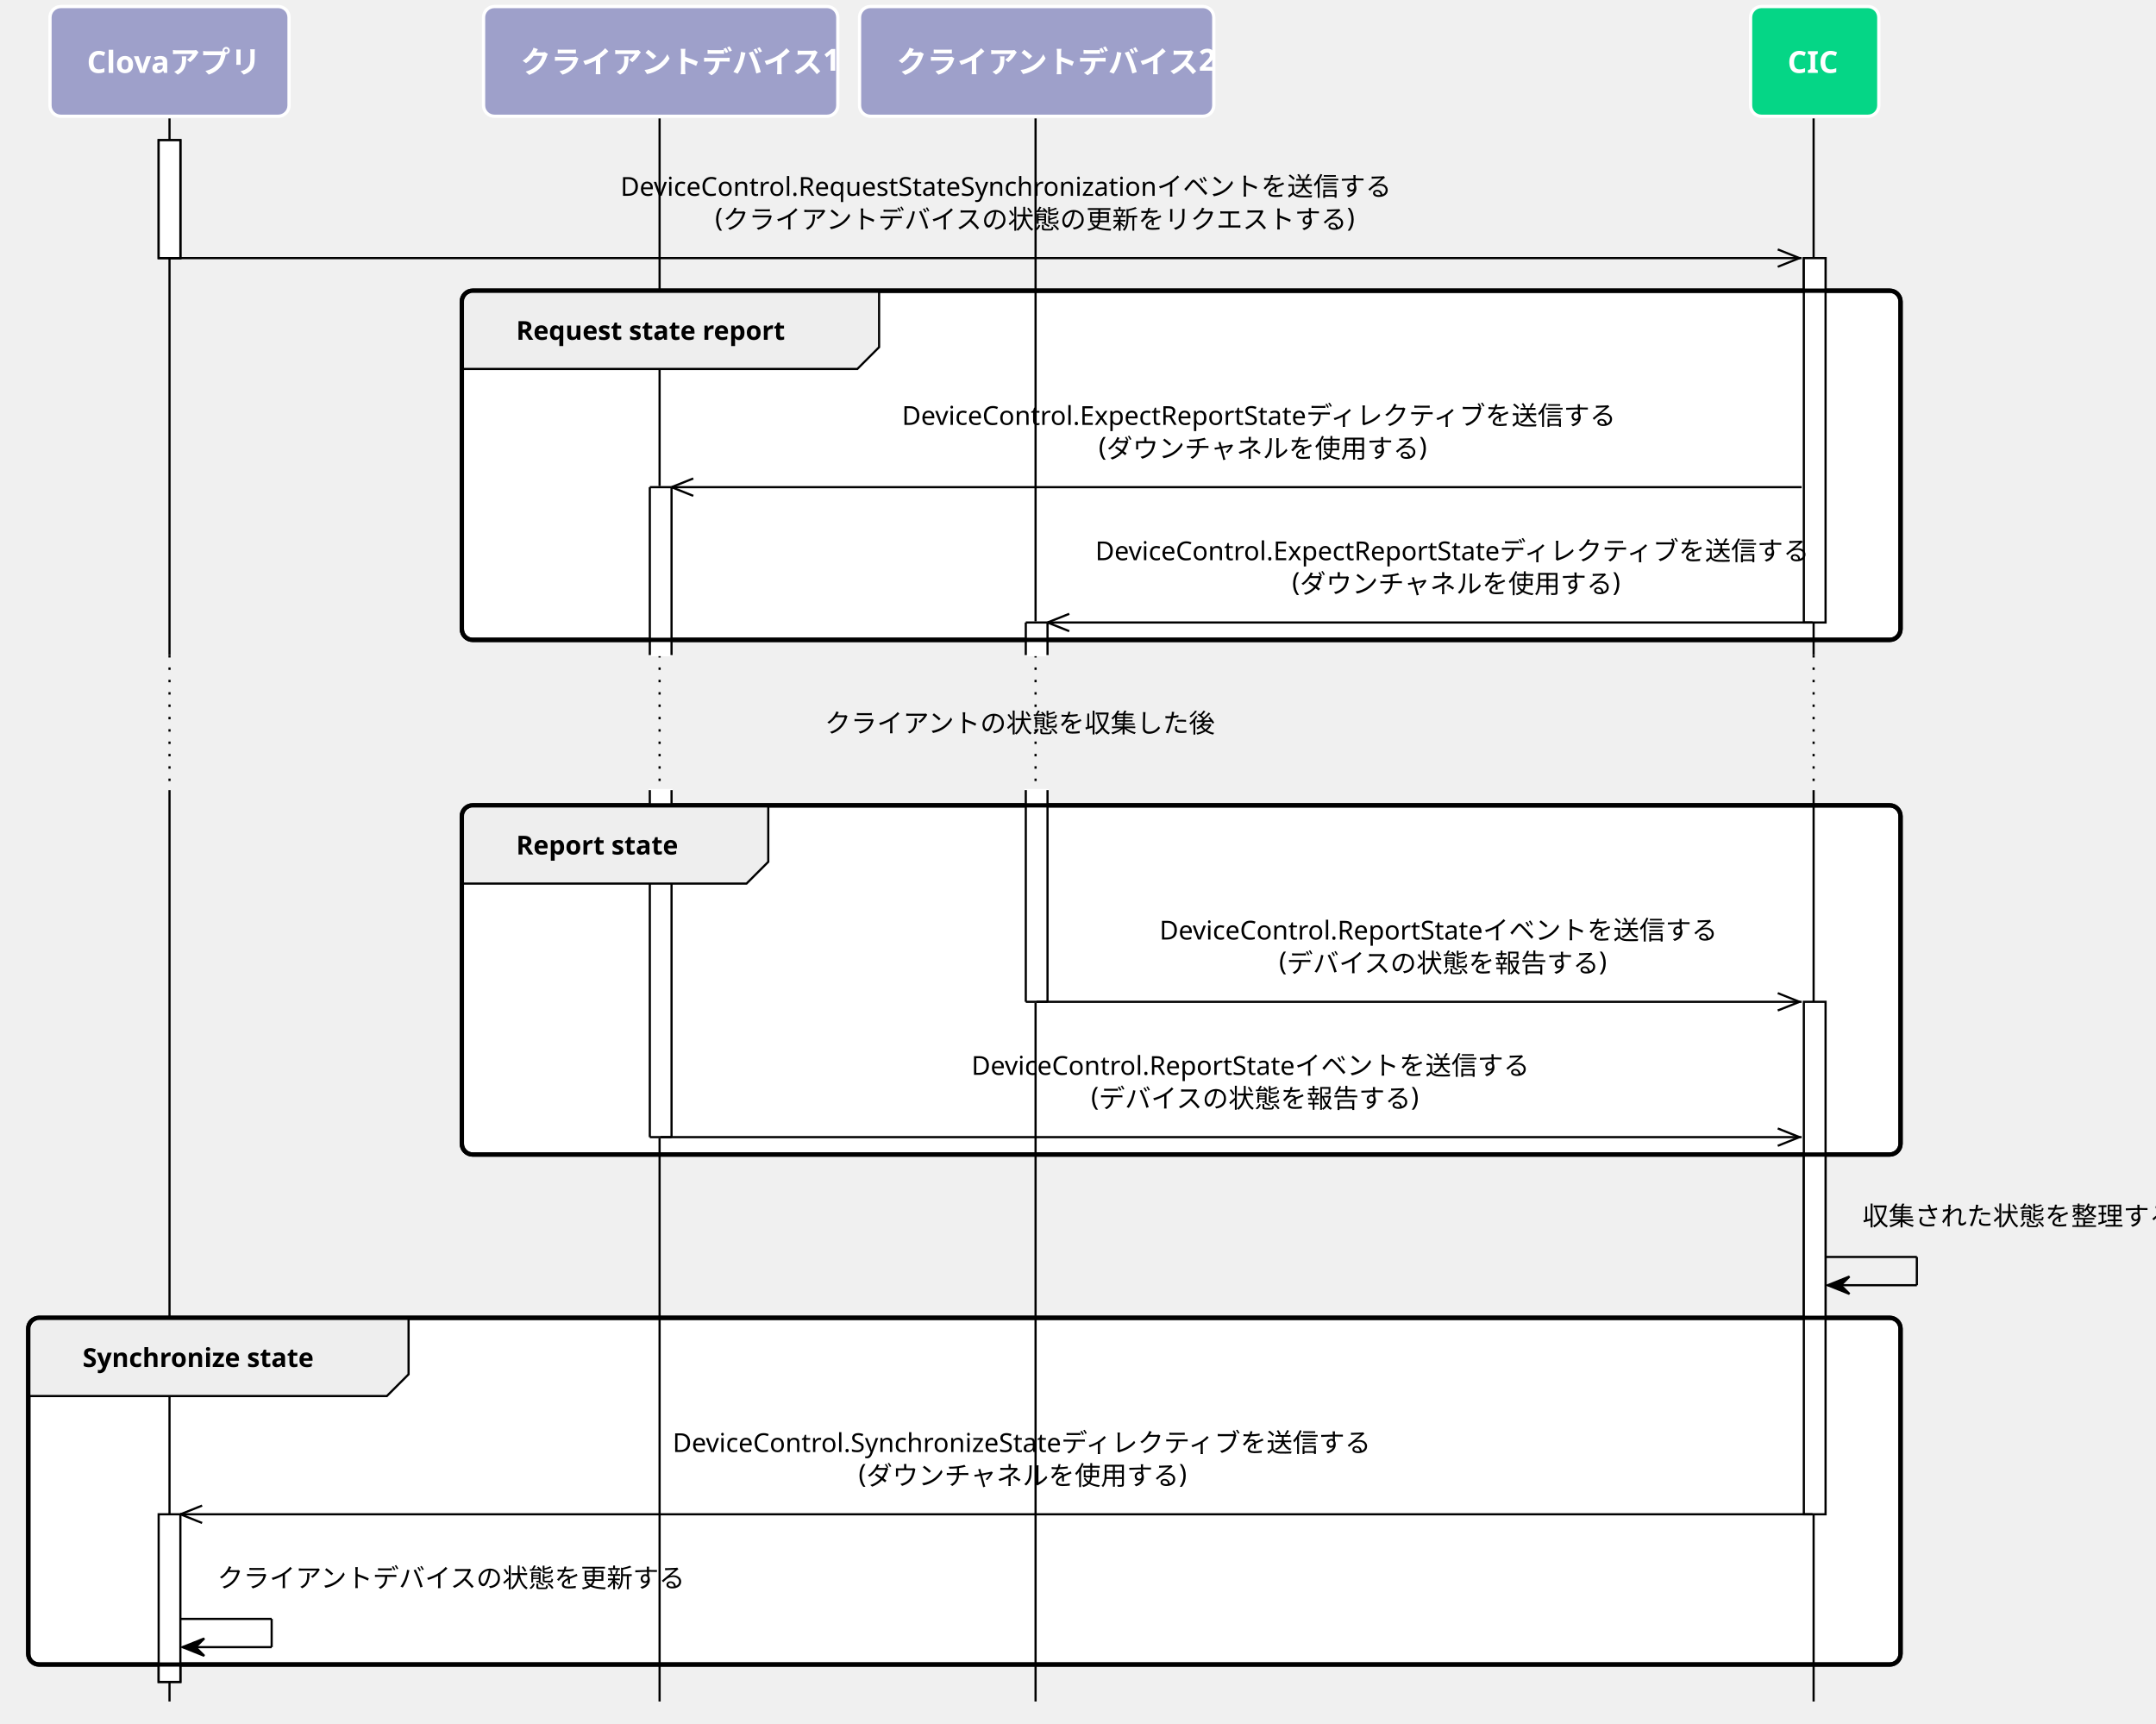
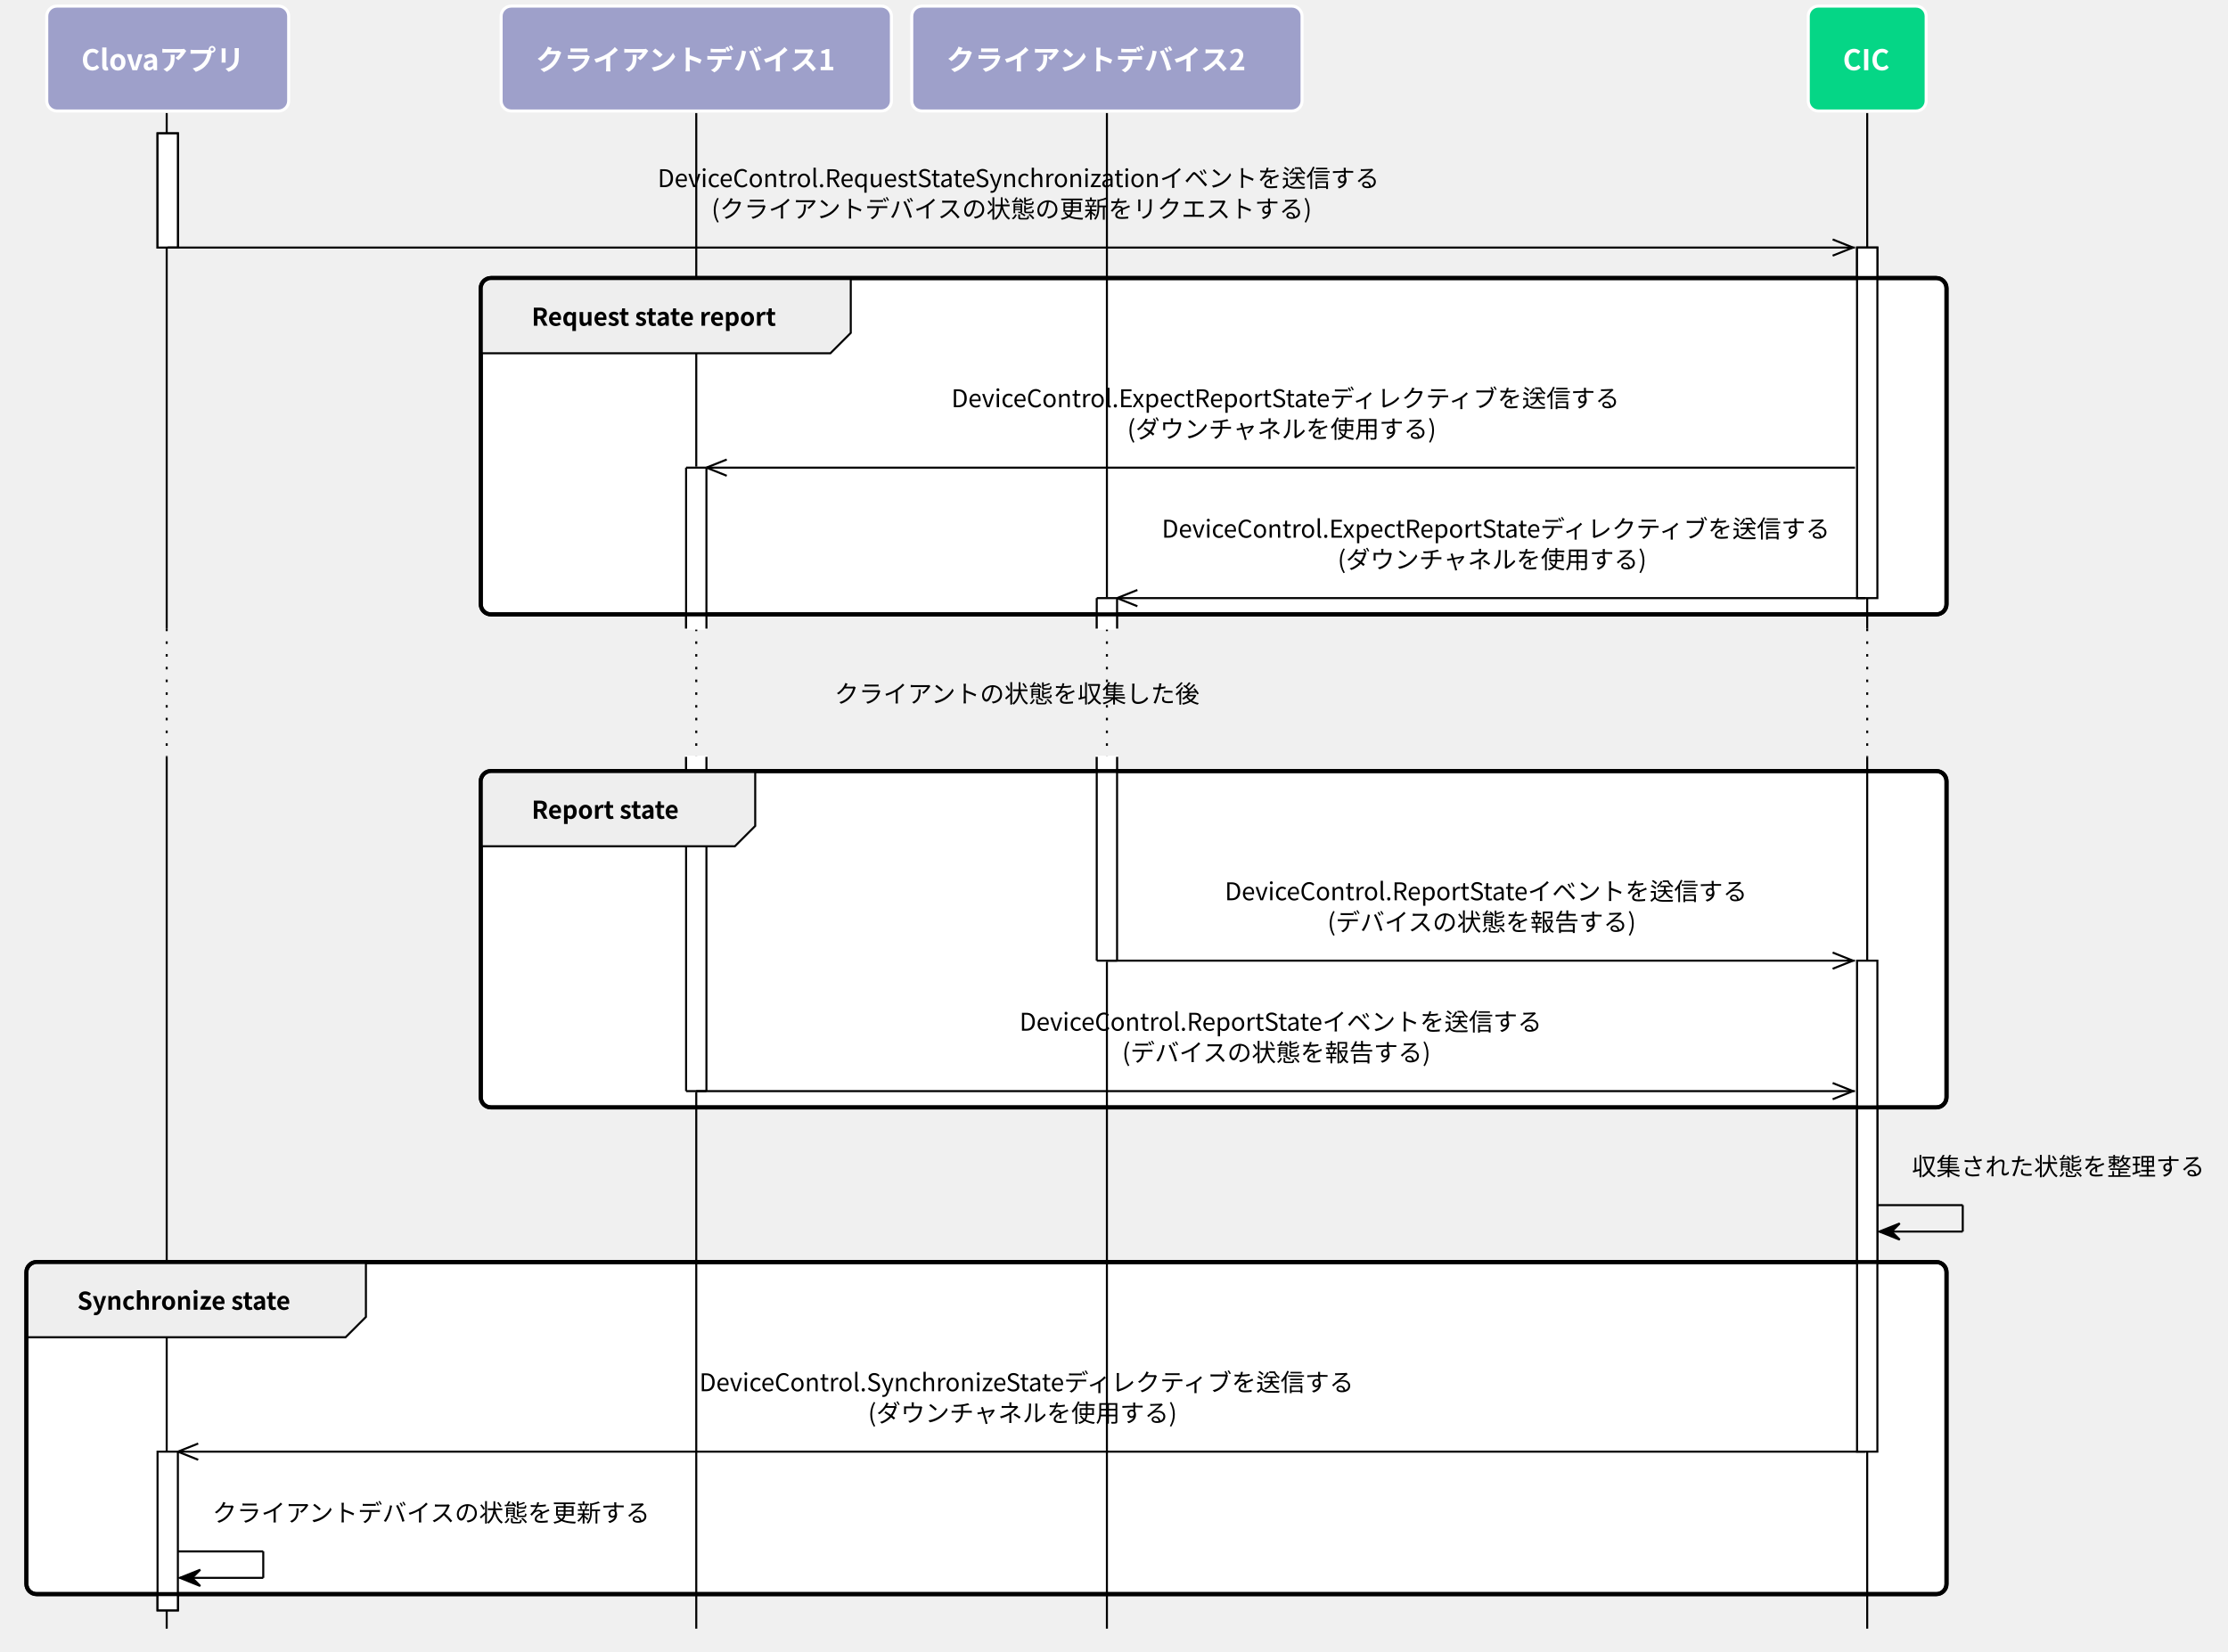
- <svg xmlns="http://www.w3.org/2000/svg" contentScriptType="application/ecmascript" contentStyleType="text/css" height="698.72px" preserveAspectRatio="none" style="width:873px;height:698px;" version="1.1" viewBox="0 0 873 698" width="873.84px" zoomAndPan="magnify">
+ <svg xmlns="http://www.w3.org/2000/svg" contentScriptType="application/ecmascript" contentStyleType="text/css" height="648.337px" preserveAspectRatio="none" style="width:874px;height:648px;" version="1.1" viewBox="0 0 874 648" width="874.019px" zoomAndPan="magnify">
  <defs />
  <g>
-     <rect fill="#FFFFFF" height="47.754" style="stroke: #000000; stroke-width: 0.88;" width="8.8" x="64.24" y="56.75" />
-     <rect fill="#FFFFFF" height="67.877" style="stroke: #000000; stroke-width: 0.88;" width="8.8" x="64.24" y="613.137" />
-     <rect fill="#FFFFFF" height="67.994" style="stroke: #FFFFFF; stroke-width: 0.88;" width="8.8" x="263.12" y="197.254" />
-     <line style="stroke: #000000; stroke-width: 0.88;" x1="263.12" x2="263.12" y1="197.254" y2="265.248" />
-     <line style="stroke: #000000; stroke-width: 0.88;" x1="271.92" x2="271.92" y1="197.254" y2="265.248" />
-     <line style="stroke: #000000; stroke-width: 0.88;" x1="263.12" x2="271.92" y1="197.254" y2="197.254" />
-     <rect fill="#FFFFFF" height="140.504" style="stroke: #FFFFFF; stroke-width: 0.88;" width="8.8" x="263.12" y="319.925" />
-     <line style="stroke: #000000; stroke-width: 0.88;" x1="263.12" x2="263.12" y1="319.925" y2="460.429" />
-     <line style="stroke: #000000; stroke-width: 0.88;" x1="271.92" x2="271.92" y1="319.925" y2="460.429" />
-     <line style="stroke: #000000; stroke-width: 0.88;" x1="263.12" x2="271.92" y1="460.429" y2="460.429" />
-     <rect fill="#FFFFFF" height="13.2" style="stroke: #FFFFFF; stroke-width: 0.88;" width="8.8" x="415.36" y="252.048" />
-     <line style="stroke: #000000; stroke-width: 0.88;" x1="415.36" x2="415.36" y1="252.048" y2="265.248" />
-     <line style="stroke: #000000; stroke-width: 0.88;" x1="424.16" x2="424.16" y1="252.048" y2="265.248" />
-     <line style="stroke: #000000; stroke-width: 0.88;" x1="415.36" x2="424.16" y1="252.048" y2="252.048" />
-     <rect fill="#FFFFFF" height="85.711" style="stroke: #FFFFFF; stroke-width: 0.88;" width="8.8" x="415.36" y="319.925" />
-     <line style="stroke: #000000; stroke-width: 0.88;" x1="415.36" x2="415.36" y1="319.925" y2="405.635" />
-     <line style="stroke: #000000; stroke-width: 0.88;" x1="424.16" x2="424.16" y1="319.925" y2="405.635" />
-     <line style="stroke: #000000; stroke-width: 0.88;" x1="415.36" x2="424.16" y1="405.635" y2="405.635" />
-     <rect fill="#FFFFFF" height="147.544" style="stroke: #000000; stroke-width: 0.88;" width="8.8" x="730.4" y="104.503" />
-     <rect fill="#FFFFFF" height="207.501" style="stroke: #000000; stroke-width: 0.88;" width="8.8" x="730.4" y="405.635" />
-     <rect fill="#FFFFFF" height="141.384" rx="4.4" ry="4.4" style="stroke: #000000; stroke-width: 1.76;" width="582.56" x="187" y="117.703" />
-     <rect fill="#FFFFFF" height="141.384" rx="4.4" ry="4.4" style="stroke: #000000; stroke-width: 1.76;" width="582.56" x="187" y="326.085" />
-     <rect fill="#FFFFFF" height="140.387" rx="4.4" ry="4.4" style="stroke: #000000; stroke-width: 1.76;" width="758.12" x="11.44" y="533.586" />
-     <line style="stroke: #000000; stroke-width: 0.88;" x1="68.64" x2="68.64" y1="47.95" y2="265.248" />
-     <line style="stroke: #000000; stroke-width: 0.88; stroke-dasharray: 1.0,4.0;" x1="68.64" x2="68.64" y1="265.248" y2="319.925" />
-     <line style="stroke: #000000; stroke-width: 0.88;" x1="68.64" x2="68.64" y1="319.925" y2="688.933" />
-     <line style="stroke: #000000; stroke-width: 0.88;" x1="267.08" x2="267.08" y1="47.95" y2="265.248" />
-     <line style="stroke: #000000; stroke-width: 0.88; stroke-dasharray: 1.0,4.0;" x1="267.08" x2="267.08" y1="265.248" y2="319.925" />
-     <line style="stroke: #000000; stroke-width: 0.88;" x1="267.08" x2="267.08" y1="319.925" y2="688.933" />
-     <line style="stroke: #000000; stroke-width: 0.88;" x1="419.32" x2="419.32" y1="47.95" y2="265.248" />
-     <line style="stroke: #000000; stroke-width: 0.88; stroke-dasharray: 1.0,4.0;" x1="419.32" x2="419.32" y1="265.248" y2="319.925" />
-     <line style="stroke: #000000; stroke-width: 0.88;" x1="419.32" x2="419.32" y1="319.925" y2="688.933" />
-     <line style="stroke: #000000; stroke-width: 0.88;" x1="734.36" x2="734.36" y1="47.95" y2="265.248" />
-     <line style="stroke: #000000; stroke-width: 0.88; stroke-dasharray: 1.0,4.0;" x1="734.36" x2="734.36" y1="265.248" y2="319.925" />
-     <line style="stroke: #000000; stroke-width: 0.88;" x1="734.36" x2="734.36" y1="319.925" y2="688.933" />
-     <rect fill="#9EA0CA" height="44.43" rx="4.4" ry="4.4" style="stroke: #FFFFFF; stroke-width: 1.32;" width="96.8" x="20.24" y="2.64" />
-     <text fill="#FFFFFF" font-family="&quot;Malgun Gothic&quot;, sans-serif" font-size="12.32" font-weight="bold" lengthAdjust="spacingAndGlyphs" textLength="66.88" x="35.2" y="29.511">Clovaアプリ</text>
-     <rect fill="#9EA0CA" height="44.43" rx="4.4" ry="4.4" style="stroke: #FFFFFF; stroke-width: 1.32;" width="143.44" x="195.8" y="2.64" />
-     <text fill="#FFFFFF" font-family="&quot;Malgun Gothic&quot;, sans-serif" font-size="12.32" font-weight="bold" lengthAdjust="spacingAndGlyphs" textLength="113.52" x="210.76" y="29.511">クライアントデバイス1</text>
-     <rect fill="#9EA0CA" height="44.43" rx="4.4" ry="4.4" style="stroke: #FFFFFF; stroke-width: 1.32;" width="143.44" x="348.04" y="2.64" />
-     <text fill="#FFFFFF" font-family="&quot;Malgun Gothic&quot;, sans-serif" font-size="12.32" font-weight="bold" lengthAdjust="spacingAndGlyphs" textLength="113.52" x="363" y="29.511">クライアントデバイス2</text>
-     <rect fill="#05D686" height="44.43" rx="4.4" ry="4.4" style="stroke: #FFFFFF; stroke-width: 1.32;" width="51.92" x="708.84" y="2.64" />
-     <text fill="#FFFFFF" font-family="&quot;Malgun Gothic&quot;, sans-serif" font-size="12.32" font-weight="bold" lengthAdjust="spacingAndGlyphs" textLength="22" x="723.8" y="29.511">CIC</text>
-     <rect fill="#FFFFFF" height="47.754" style="stroke: #000000; stroke-width: 0.88;" width="8.8" x="64.24" y="56.75" />
-     <rect fill="#FFFFFF" height="67.877" style="stroke: #000000; stroke-width: 0.88;" width="8.8" x="64.24" y="613.137" />
-     <rect fill="#FFFFFF" height="67.994" style="stroke: #FFFFFF; stroke-width: 0.88;" width="8.8" x="263.12" y="197.254" />
-     <line style="stroke: #000000; stroke-width: 0.88;" x1="263.12" x2="263.12" y1="197.254" y2="265.248" />
-     <line style="stroke: #000000; stroke-width: 0.88;" x1="271.92" x2="271.92" y1="197.254" y2="265.248" />
-     <line style="stroke: #000000; stroke-width: 0.88;" x1="263.12" x2="271.92" y1="197.254" y2="197.254" />
-     <rect fill="#FFFFFF" height="140.504" style="stroke: #FFFFFF; stroke-width: 0.88;" width="8.8" x="263.12" y="319.925" />
-     <line style="stroke: #000000; stroke-width: 0.88;" x1="263.12" x2="263.12" y1="319.925" y2="460.429" />
-     <line style="stroke: #000000; stroke-width: 0.88;" x1="271.92" x2="271.92" y1="319.925" y2="460.429" />
-     <line style="stroke: #000000; stroke-width: 0.88;" x1="263.12" x2="271.92" y1="460.429" y2="460.429" />
-     <rect fill="#FFFFFF" height="13.2" style="stroke: #FFFFFF; stroke-width: 0.88;" width="8.8" x="415.36" y="252.048" />
-     <line style="stroke: #000000; stroke-width: 0.88;" x1="415.36" x2="415.36" y1="252.048" y2="265.248" />
-     <line style="stroke: #000000; stroke-width: 0.88;" x1="424.16" x2="424.16" y1="252.048" y2="265.248" />
-     <line style="stroke: #000000; stroke-width: 0.88;" x1="415.36" x2="424.16" y1="252.048" y2="252.048" />
-     <rect fill="#FFFFFF" height="85.711" style="stroke: #FFFFFF; stroke-width: 0.88;" width="8.8" x="415.36" y="319.925" />
-     <line style="stroke: #000000; stroke-width: 0.88;" x1="415.36" x2="415.36" y1="319.925" y2="405.635" />
-     <line style="stroke: #000000; stroke-width: 0.88;" x1="424.16" x2="424.16" y1="319.925" y2="405.635" />
-     <line style="stroke: #000000; stroke-width: 0.88;" x1="415.36" x2="424.16" y1="405.635" y2="405.635" />
-     <rect fill="#FFFFFF" height="147.544" style="stroke: #000000; stroke-width: 0.88;" width="8.8" x="730.4" y="104.503" />
-     <rect fill="#FFFFFF" height="207.501" style="stroke: #000000; stroke-width: 0.88;" width="8.8" x="730.4" y="405.635" />
-     <line style="stroke: #000000; stroke-width: 0.88;" x1="728.64" x2="719.84" y1="104.503" y2="100.983" />
-     <line style="stroke: #000000; stroke-width: 0.88;" x1="728.64" x2="719.84" y1="104.503" y2="108.023" />
-     <line style="stroke: #000000; stroke-width: 0.88;" x1="68.64" x2="729.52" y1="104.503" y2="104.503" />
-     <text fill="#000000" font-family="&quot;Malgun Gothic&quot;, sans-serif" font-size="10.56" lengthAdjust="spacingAndGlyphs" textLength="296.56" x="251.24" y="79.279">DeviceControl.RequestStateSynchronizationイベントを送信する</text>
-     <text fill="#000000" font-family="&quot;Malgun Gothic&quot;, sans-serif" font-size="10.56" lengthAdjust="spacingAndGlyphs" textLength="220" x="289.52" y="91.716">(クライアントデバイスの状態の更新をリクエストする)</text>
-     <path d="M191.4,117.703 L355.96,117.703 L355.96,140.583 L347.16,149.383 L187,149.383 L187,122.103 " fill="#EEEEEE" style="stroke: #000000; stroke-width: 0.88;" />
-     <rect fill="none" height="141.384" rx="4.4" ry="4.4" style="stroke: #000000; stroke-width: 1.76;" width="582.56" x="187" y="117.703" />
-     <text fill="#000000" font-family="&quot;Malgun Gothic&quot;, sans-serif" font-size="10.56" font-weight="bold" lengthAdjust="spacingAndGlyphs" textLength="111.76" x="209" y="137.593">Request state report</text>
-     <line style="stroke: #000000; stroke-width: 0.88;" x1="271.92" x2="280.72" y1="197.254" y2="193.734" />
-     <line style="stroke: #000000; stroke-width: 0.88;" x1="271.92" x2="280.72" y1="197.254" y2="200.774" />
-     <line style="stroke: #000000; stroke-width: 0.88;" x1="271.92" x2="729.52" y1="197.254" y2="197.254" />
-     <text fill="#000000" font-family="&quot;Malgun Gothic&quot;, sans-serif" font-size="10.56" lengthAdjust="spacingAndGlyphs" textLength="271.92" x="365.2" y="172.03">DeviceControl.ExpectReportStateディレクティブを送信する</text>
-     <text fill="#000000" font-family="&quot;Malgun Gothic&quot;, sans-serif" font-size="10.56" lengthAdjust="spacingAndGlyphs" textLength="112.64" x="444.84" y="184.467">(ダウンチャネルを使用する)</text>
-     <line style="stroke: #000000; stroke-width: 0.88;" x1="424.16" x2="432.96" y1="252.048" y2="248.528" />
-     <line style="stroke: #000000; stroke-width: 0.88;" x1="424.16" x2="432.96" y1="252.048" y2="255.568" />
-     <line style="stroke: #000000; stroke-width: 0.88;" x1="424.16" x2="733.92" y1="252.048" y2="252.048" />
-     <text fill="#000000" font-family="&quot;Malgun Gothic&quot;, sans-serif" font-size="10.56" lengthAdjust="spacingAndGlyphs" textLength="271.92" x="443.52" y="226.823">DeviceControl.ExpectReportStateディレクティブを送信する</text>
-     <text fill="#000000" font-family="&quot;Malgun Gothic&quot;, sans-serif" font-size="10.56" lengthAdjust="spacingAndGlyphs" textLength="112.64" x="523.16" y="239.26">(ダウンチャネルを使用する)</text>
-     <text fill="#000000" font-family="&quot;Malgun Gothic&quot;, sans-serif" font-size="10.56" lengthAdjust="spacingAndGlyphs" textLength="135.52" x="333.96" y="296.577">クライアントの状態を収集した後</text>
-     <path d="M191.4,326.085 L311.08,326.085 L311.08,348.965 L302.28,357.765 L187,357.765 L187,330.485 " fill="#EEEEEE" style="stroke: #000000; stroke-width: 0.88;" />
-     <rect fill="none" height="141.384" rx="4.4" ry="4.4" style="stroke: #000000; stroke-width: 1.76;" width="582.56" x="187" y="326.085" />
-     <text fill="#000000" font-family="&quot;Malgun Gothic&quot;, sans-serif" font-size="10.56" font-weight="bold" lengthAdjust="spacingAndGlyphs" textLength="66.88" x="209" y="345.974">Report state</text>
-     <line style="stroke: #000000; stroke-width: 0.88;" x1="728.64" x2="719.84" y1="405.635" y2="402.115" />
-     <line style="stroke: #000000; stroke-width: 0.88;" x1="728.64" x2="719.84" y1="405.635" y2="409.155" />
-     <line style="stroke: #000000; stroke-width: 0.88;" x1="419.76" x2="729.52" y1="405.635" y2="405.635" />
-     <text fill="#000000" font-family="&quot;Malgun Gothic&quot;, sans-serif" font-size="10.56" lengthAdjust="spacingAndGlyphs" textLength="211.2" x="469.48" y="380.411">DeviceControl.ReportStateイベントを送信する</text>
-     <text fill="#000000" font-family="&quot;Malgun Gothic&quot;, sans-serif" font-size="10.56" lengthAdjust="spacingAndGlyphs" textLength="114.4" x="517.88" y="392.848">(デバイスの状態を報告する)</text>
-     <line style="stroke: #000000; stroke-width: 0.88;" x1="728.64" x2="719.84" y1="460.429" y2="456.909" />
-     <line style="stroke: #000000; stroke-width: 0.88;" x1="728.64" x2="719.84" y1="460.429" y2="463.949" />
-     <line style="stroke: #000000; stroke-width: 0.88;" x1="267.52" x2="729.52" y1="460.429" y2="460.429" />
-     <text fill="#000000" font-family="&quot;Malgun Gothic&quot;, sans-serif" font-size="10.56" lengthAdjust="spacingAndGlyphs" textLength="211.2" x="393.36" y="435.205">DeviceControl.ReportStateイベントを送信する</text>
-     <text fill="#000000" font-family="&quot;Malgun Gothic&quot;, sans-serif" font-size="10.56" lengthAdjust="spacingAndGlyphs" textLength="114.4" x="441.76" y="447.642">(デバイスの状態を報告する)</text>
-     <line style="stroke: #000000; stroke-width: 0.88;" x1="739.2" x2="776.16" y1="508.946" y2="508.946" />
-     <line style="stroke: #000000; stroke-width: 0.88;" x1="776.16" x2="776.16" y1="508.946" y2="520.386" />
-     <line style="stroke: #000000; stroke-width: 0.88;" x1="740.08" x2="776.16" y1="520.386" y2="520.386" />
-     <polygon fill="#000000" points="748.88,516.866,740.08,520.386,748.88,523.906,745.36,520.386" style="stroke: #000000; stroke-width: 0.88;" />
-     <text fill="#000000" font-family="&quot;Malgun Gothic&quot;, sans-serif" font-size="10.56" lengthAdjust="spacingAndGlyphs" textLength="109.12" x="754.16" y="496.158">収集された状態を整理する</text>
-     <path d="M15.84,533.586 L165.44,533.586 L165.44,556.466 L156.64,565.266 L11.44,565.266 L11.44,537.986 " fill="#EEEEEE" style="stroke: #000000; stroke-width: 0.88;" />
-     <rect fill="none" height="140.387" rx="4.4" ry="4.4" style="stroke: #000000; stroke-width: 1.76;" width="758.12" x="11.44" y="533.586" />
-     <text fill="#000000" font-family="&quot;Malgun Gothic&quot;, sans-serif" font-size="10.56" font-weight="bold" lengthAdjust="spacingAndGlyphs" textLength="96.8" x="33.44" y="553.475">Synchronize state</text>
-     <line style="stroke: #000000; stroke-width: 0.88;" x1="73.04" x2="81.84" y1="613.137" y2="609.617" />
-     <line style="stroke: #000000; stroke-width: 0.88;" x1="73.04" x2="81.84" y1="613.137" y2="616.657" />
-     <line style="stroke: #000000; stroke-width: 0.88;" x1="73.04" x2="733.92" y1="613.137" y2="613.137" />
-     <text fill="#000000" font-family="&quot;Malgun Gothic&quot;, sans-serif" font-size="10.56" lengthAdjust="spacingAndGlyphs" textLength="263.12" x="272.36" y="587.912">DeviceControl.SynchronizeStateディレクティブを送信する</text>
-     <text fill="#000000" font-family="&quot;Malgun Gothic&quot;, sans-serif" font-size="10.56" lengthAdjust="spacingAndGlyphs" textLength="112.64" x="347.6" y="600.349">(ダウンチャネルを使用する)</text>
-     <line style="stroke: #000000; stroke-width: 0.88;" x1="73.04" x2="110" y1="655.493" y2="655.493" />
-     <line style="stroke: #000000; stroke-width: 0.88;" x1="110" x2="110" y1="655.493" y2="666.933" />
-     <line style="stroke: #000000; stroke-width: 0.88;" x1="73.92" x2="110" y1="666.933" y2="666.933" />
-     <polygon fill="#000000" points="82.72,663.413,73.92,666.933,82.72,670.453,79.2,666.933" style="stroke: #000000; stroke-width: 0.88;" />
-     <text fill="#000000" font-family="&quot;Malgun Gothic&quot;, sans-serif" font-size="10.56" lengthAdjust="spacingAndGlyphs" textLength="160.16" x="88" y="642.706">クライアントデバイスの状態を更新する</text>
+     <rect fill="#FFFFFF" height="44.807" style="stroke: #000000; stroke-width: 0.797;" width="7.975" x="61.803" y="52.321" />
+     <rect fill="#FFFFFF" height="62.277" style="stroke: #000000; stroke-width: 0.797;" width="7.975" x="61.803" y="569.55" />
+     <rect fill="#FFFFFF" height="63.149" style="stroke: #FFFFFF; stroke-width: 0.797;" width="7.975" x="269.144" y="183.479" />
+     <line style="stroke: #000000; stroke-width: 0.797;" x1="269.144" x2="269.144" y1="183.479" y2="246.628" />
+     <line style="stroke: #000000; stroke-width: 0.797;" x1="277.118" x2="277.118" y1="183.479" y2="246.628" />
+     <line style="stroke: #000000; stroke-width: 0.797;" x1="269.144" x2="277.118" y1="183.479" y2="183.479" />
+     <rect fill="#FFFFFF" height="131.158" style="stroke: #FFFFFF; stroke-width: 0.797;" width="7.975" x="269.144" y="296.943" />
+     <line style="stroke: #000000; stroke-width: 0.797;" x1="269.144" x2="269.144" y1="296.943" y2="428.1" />
+     <line style="stroke: #000000; stroke-width: 0.797;" x1="277.118" x2="277.118" y1="296.943" y2="428.1" />
+     <line style="stroke: #000000; stroke-width: 0.797;" x1="269.144" x2="277.118" y1="428.1" y2="428.1" />
+     <rect fill="#FFFFFF" height="11.962" style="stroke: #FFFFFF; stroke-width: 0.797;" width="7.975" x="430.231" y="234.666" />
+     <line style="stroke: #000000; stroke-width: 0.797;" x1="430.231" x2="430.231" y1="234.666" y2="246.628" />
+     <line style="stroke: #000000; stroke-width: 0.797;" x1="438.206" x2="438.206" y1="234.666" y2="246.628" />
+     <line style="stroke: #000000; stroke-width: 0.797;" x1="430.231" x2="438.206" y1="234.666" y2="234.666" />
+     <rect fill="#FFFFFF" height="79.971" style="stroke: #FFFFFF; stroke-width: 0.797;" width="7.975" x="430.231" y="296.943" />
+     <line style="stroke: #000000; stroke-width: 0.797;" x1="430.231" x2="430.231" y1="296.943" y2="376.913" />
+     <line style="stroke: #000000; stroke-width: 0.797;" x1="438.206" x2="438.206" y1="296.943" y2="376.913" />
+     <line style="stroke: #000000; stroke-width: 0.797;" x1="430.231" x2="438.206" y1="376.913" y2="376.913" />
+     <rect fill="#FFFFFF" height="137.537" style="stroke: #000000; stroke-width: 0.797;" width="7.975" x="728.482" y="97.129" />
+     <rect fill="#FFFFFF" height="192.637" style="stroke: #000000; stroke-width: 0.797;" width="7.975" x="728.482" y="376.913" />
+     <rect fill="#FFFFFF" height="131.955" rx="3.987" ry="3.987" style="stroke: #000000; stroke-width: 1.595;" width="574.971" x="188.6" y="109.09" />
+     <rect fill="#FFFFFF" height="131.955" rx="3.987" ry="3.987" style="stroke: #000000; stroke-width: 1.595;" width="574.971" x="188.6" y="302.525" />
+     <rect fill="#FFFFFF" height="130.286" rx="3.987" ry="3.987" style="stroke: #000000; stroke-width: 1.595;" width="753.203" x="10.367" y="495.162" />
+     <line style="stroke: #000000; stroke-width: 0.797;" x1="65.392" x2="65.392" y1="44.346" y2="246.628" />
+     <line style="stroke: #000000; stroke-width: 0.797; stroke-dasharray: 1.0,4.0;" x1="65.392" x2="65.392" y1="246.628" y2="296.943" />
+     <line style="stroke: #000000; stroke-width: 0.797;" x1="65.392" x2="65.392" y1="296.943" y2="639.004" />
+     <line style="stroke: #000000; stroke-width: 0.797;" x1="273.131" x2="273.131" y1="44.346" y2="246.628" />
+     <line style="stroke: #000000; stroke-width: 0.797; stroke-dasharray: 1.0,4.0;" x1="273.131" x2="273.131" y1="246.628" y2="296.943" />
+     <line style="stroke: #000000; stroke-width: 0.797;" x1="273.131" x2="273.131" y1="296.943" y2="639.004" />
+     <line style="stroke: #000000; stroke-width: 0.797;" x1="434.218" x2="434.218" y1="44.346" y2="246.628" />
+     <line style="stroke: #000000; stroke-width: 0.797; stroke-dasharray: 1.0,4.0;" x1="434.218" x2="434.218" y1="246.628" y2="296.943" />
+     <line style="stroke: #000000; stroke-width: 0.797;" x1="434.218" x2="434.218" y1="296.943" y2="639.004" />
+     <line style="stroke: #000000; stroke-width: 0.797;" x1="732.469" x2="732.469" y1="44.346" y2="246.628" />
+     <line style="stroke: #000000; stroke-width: 0.797; stroke-dasharray: 1.0,4.0;" x1="732.469" x2="732.469" y1="246.628" y2="296.943" />
+     <line style="stroke: #000000; stroke-width: 0.797;" x1="732.469" x2="732.469" y1="296.943" y2="639.004" />
+     <rect fill="#9EA0CA" height="41.157" rx="3.987" ry="3.987" style="stroke: #FFFFFF; stroke-width: 1.196;" width="94.898" x="18.342" y="2.392" />
+     <text fill="#FFFFFF" font-family="Noto Sans CJK KR" font-size="11.165" font-weight="bold" lengthAdjust="spacingAndGlyphs" textLength="67.784" x="31.898" y="27.539">Clovaアプリ</text>
+     <rect fill="#9EA0CA" height="41.157" rx="3.987" ry="3.987" style="stroke: #FFFFFF; stroke-width: 1.196;" width="153.113" x="196.575" y="2.392" />
+     <text fill="#FFFFFF" font-family="Noto Sans CJK KR" font-size="11.165" font-weight="bold" lengthAdjust="spacingAndGlyphs" textLength="125.999" x="210.131" y="27.539">クライアントデバイス1</text>
+     <rect fill="#9EA0CA" height="41.157" rx="3.987" ry="3.987" style="stroke: #FFFFFF; stroke-width: 1.196;" width="153.113" x="357.662" y="2.392" />
+     <text fill="#FFFFFF" font-family="Noto Sans CJK KR" font-size="11.165" font-weight="bold" lengthAdjust="spacingAndGlyphs" textLength="125.999" x="371.219" y="27.539">クライアントデバイス2</text>
+     <rect fill="#05D686" height="41.157" rx="3.987" ry="3.987" style="stroke: #FFFFFF; stroke-width: 1.196;" width="46.253" x="709.343" y="2.392" />
+     <text fill="#FFFFFF" font-family="Noto Sans CJK KR" font-size="11.165" font-weight="bold" lengthAdjust="spacingAndGlyphs" textLength="19.139" x="722.9" y="27.539">CIC</text>
+     <rect fill="#FFFFFF" height="44.807" style="stroke: #000000; stroke-width: 0.797;" width="7.975" x="61.803" y="52.321" />
+     <rect fill="#FFFFFF" height="62.277" style="stroke: #000000; stroke-width: 0.797;" width="7.975" x="61.803" y="569.55" />
+     <rect fill="#FFFFFF" height="63.149" style="stroke: #FFFFFF; stroke-width: 0.797;" width="7.975" x="269.144" y="183.479" />
+     <line style="stroke: #000000; stroke-width: 0.797;" x1="269.144" x2="269.144" y1="183.479" y2="246.628" />
+     <line style="stroke: #000000; stroke-width: 0.797;" x1="277.118" x2="277.118" y1="183.479" y2="246.628" />
+     <line style="stroke: #000000; stroke-width: 0.797;" x1="269.144" x2="277.118" y1="183.479" y2="183.479" />
+     <rect fill="#FFFFFF" height="131.158" style="stroke: #FFFFFF; stroke-width: 0.797;" width="7.975" x="269.144" y="296.943" />
+     <line style="stroke: #000000; stroke-width: 0.797;" x1="269.144" x2="269.144" y1="296.943" y2="428.1" />
+     <line style="stroke: #000000; stroke-width: 0.797;" x1="277.118" x2="277.118" y1="296.943" y2="428.1" />
+     <line style="stroke: #000000; stroke-width: 0.797;" x1="269.144" x2="277.118" y1="428.1" y2="428.1" />
+     <rect fill="#FFFFFF" height="11.962" style="stroke: #FFFFFF; stroke-width: 0.797;" width="7.975" x="430.231" y="234.666" />
+     <line style="stroke: #000000; stroke-width: 0.797;" x1="430.231" x2="430.231" y1="234.666" y2="246.628" />
+     <line style="stroke: #000000; stroke-width: 0.797;" x1="438.206" x2="438.206" y1="234.666" y2="246.628" />
+     <line style="stroke: #000000; stroke-width: 0.797;" x1="430.231" x2="438.206" y1="234.666" y2="234.666" />
+     <rect fill="#FFFFFF" height="79.971" style="stroke: #FFFFFF; stroke-width: 0.797;" width="7.975" x="430.231" y="296.943" />
+     <line style="stroke: #000000; stroke-width: 0.797;" x1="430.231" x2="430.231" y1="296.943" y2="376.913" />
+     <line style="stroke: #000000; stroke-width: 0.797;" x1="438.206" x2="438.206" y1="296.943" y2="376.913" />
+     <line style="stroke: #000000; stroke-width: 0.797;" x1="430.231" x2="438.206" y1="376.913" y2="376.913" />
+     <rect fill="#FFFFFF" height="137.537" style="stroke: #000000; stroke-width: 0.797;" width="7.975" x="728.482" y="97.129" />
+     <rect fill="#FFFFFF" height="192.637" style="stroke: #000000; stroke-width: 0.797;" width="7.975" x="728.482" y="376.913" />
+     <line style="stroke: #000000; stroke-width: 0.797;" x1="726.887" x2="718.913" y1="97.129" y2="93.939" />
+     <line style="stroke: #000000; stroke-width: 0.797;" x1="726.887" x2="718.913" y1="97.129" y2="100.318" />
+     <line style="stroke: #000000; stroke-width: 0.797;" x1="65.791" x2="727.685" y1="97.129" y2="97.129" />
+     <text fill="#000000" font-family="Noto Sans CJK KR" font-size="9.57" lengthAdjust="spacingAndGlyphs" textLength="278.315" x="257.979" y="73.419">DeviceControl.RequestStateSynchronizationイベントを送信する</text>
+     <text fill="#000000" font-family="Noto Sans CJK KR" font-size="9.57" lengthAdjust="spacingAndGlyphs" textLength="236.049" x="279.112" y="85.456">(クライアントデバイスの状態の更新をリクエストする)</text>
+     <path d="M192.587,109.09 L333.738,109.09 L333.738,130.622 L325.764,138.596 L188.6,138.596 L188.6,113.078 " fill="#EEEEEE" style="stroke: #000000; stroke-width: 0.797;" />
+     <rect fill="none" height="131.955" rx="3.987" ry="3.987" style="stroke: #000000; stroke-width: 1.595;" width="574.971" x="188.6" y="109.09" />
+     <text fill="#000000" font-family="Noto Sans CJK KR" font-size="9.57" font-weight="bold" lengthAdjust="spacingAndGlyphs" textLength="93.303" x="208.536" y="127.796">Request state report</text>
+     <line style="stroke: #000000; stroke-width: 0.797;" x1="277.118" x2="285.093" y1="183.479" y2="180.289" />
+     <line style="stroke: #000000; stroke-width: 0.797;" x1="277.118" x2="285.093" y1="183.479" y2="186.669" />
+     <line style="stroke: #000000; stroke-width: 0.797;" x1="277.118" x2="727.685" y1="183.479" y2="183.479" />
+     <text fill="#000000" font-family="Noto Sans CJK KR" font-size="9.57" lengthAdjust="spacingAndGlyphs" textLength="259.175" x="373.212" y="159.77">DeviceControl.ExpectReportStateディレクティブを送信する</text>
+     <text fill="#000000" font-family="Noto Sans CJK KR" font-size="9.57" lengthAdjust="spacingAndGlyphs" textLength="121.214" x="442.193" y="171.806">(ダウンチャネルを使用する)</text>
+     <line style="stroke: #000000; stroke-width: 0.797;" x1="438.206" x2="446.18" y1="234.666" y2="231.476" />
+     <line style="stroke: #000000; stroke-width: 0.797;" x1="438.206" x2="446.18" y1="234.666" y2="237.856" />
+     <line style="stroke: #000000; stroke-width: 0.797;" x1="438.206" x2="731.672" y1="234.666" y2="234.666" />
+     <text fill="#000000" font-family="Noto Sans CJK KR" font-size="9.57" lengthAdjust="spacingAndGlyphs" textLength="259.175" x="455.75" y="210.957">DeviceControl.ExpectReportStateディレクティブを送信する</text>
+     <text fill="#000000" font-family="Noto Sans CJK KR" font-size="9.57" lengthAdjust="spacingAndGlyphs" textLength="121.214" x="524.73" y="222.994">(ダウンチャネルを使用する)</text>
+     <text fill="#000000" font-family="Noto Sans CJK KR" font-size="9.57" lengthAdjust="spacingAndGlyphs" textLength="143.543" x="327.358" y="275.701">クライアントの状態を収集した後</text>
+     <path d="M192.587,302.525 L296.257,302.525 L296.257,324.056 L288.283,332.031 L188.6,332.031 L188.6,306.512 " fill="#EEEEEE" style="stroke: #000000; stroke-width: 0.797;" />
+     <rect fill="none" height="131.955" rx="3.987" ry="3.987" style="stroke: #000000; stroke-width: 1.595;" width="574.971" x="188.6" y="302.525" />
+     <text fill="#000000" font-family="Noto Sans CJK KR" font-size="9.57" font-weight="bold" lengthAdjust="spacingAndGlyphs" textLength="55.822" x="208.536" y="321.231">Report state</text>
+     <line style="stroke: #000000; stroke-width: 0.797;" x1="726.887" x2="718.913" y1="376.913" y2="373.723" />
+     <line style="stroke: #000000; stroke-width: 0.797;" x1="726.887" x2="718.913" y1="376.913" y2="380.103" />
+     <line style="stroke: #000000; stroke-width: 0.797;" x1="434.218" x2="727.685" y1="376.913" y2="376.913" />
+     <text fill="#000000" font-family="Noto Sans CJK KR" font-size="9.57" lengthAdjust="spacingAndGlyphs" textLength="201.758" x="480.471" y="353.204">DeviceControl.ReportStateイベントを送信する</text>
+     <text fill="#000000" font-family="Noto Sans CJK KR" font-size="9.57" lengthAdjust="spacingAndGlyphs" textLength="121.214" x="520.743" y="365.241">(デバイスの状態を報告する)</text>
+     <line style="stroke: #000000; stroke-width: 0.797;" x1="726.887" x2="718.913" y1="428.1" y2="424.911" />
+     <line style="stroke: #000000; stroke-width: 0.797;" x1="726.887" x2="718.913" y1="428.1" y2="431.29" />
+     <line style="stroke: #000000; stroke-width: 0.797;" x1="273.131" x2="727.685" y1="428.1" y2="428.1" />
+     <text fill="#000000" font-family="Noto Sans CJK KR" font-size="9.57" lengthAdjust="spacingAndGlyphs" textLength="201.758" x="399.928" y="404.391">DeviceControl.ReportStateイベントを送信する</text>
+     <text fill="#000000" font-family="Noto Sans CJK KR" font-size="9.57" lengthAdjust="spacingAndGlyphs" textLength="121.214" x="440.199" y="416.428">(デバイスの状態を報告する)</text>
+     <line style="stroke: #000000; stroke-width: 0.797;" x1="736.457" x2="769.95" y1="472.833" y2="472.833" />
+     <line style="stroke: #000000; stroke-width: 0.797;" x1="769.95" x2="769.95" y1="472.833" y2="483.2" />
+     <line style="stroke: #000000; stroke-width: 0.797;" x1="737.254" x2="769.95" y1="483.2" y2="483.2" />
+     <polygon fill="#000000" points="745.229,480.01,737.254,483.2,745.229,486.39,742.039,483.2" style="stroke: #000000; stroke-width: 0.797;" />
+     <text fill="#000000" font-family="Noto Sans CJK KR" font-size="9.57" lengthAdjust="spacingAndGlyphs" textLength="114.835" x="750.014" y="461.161">収集された状態を整理する</text>
+     <path d="M14.354,495.162 L143.543,495.162 L143.543,516.693 L135.569,524.668 L10.367,524.668 L10.367,499.149 " fill="#EEEEEE" style="stroke: #000000; stroke-width: 0.797;" />
+     <rect fill="none" height="130.286" rx="3.987" ry="3.987" style="stroke: #000000; stroke-width: 1.595;" width="753.203" x="10.367" y="495.162" />
+     <text fill="#000000" font-family="Noto Sans CJK KR" font-size="9.57" font-weight="bold" lengthAdjust="spacingAndGlyphs" textLength="81.341" x="30.304" y="513.868">Synchronize state</text>
+     <line style="stroke: #000000; stroke-width: 0.797;" x1="69.778" x2="77.753" y1="569.55" y2="566.36" />
+     <line style="stroke: #000000; stroke-width: 0.797;" x1="69.778" x2="77.753" y1="569.55" y2="572.74" />
+     <line style="stroke: #000000; stroke-width: 0.797;" x1="69.778" x2="731.672" y1="569.55" y2="569.55" />
+     <text fill="#000000" font-family="Noto Sans CJK KR" font-size="9.57" lengthAdjust="spacingAndGlyphs" textLength="253.593" x="274.327" y="545.841">DeviceControl.SynchronizeStateディレクティブを送信する</text>
+     <text fill="#000000" font-family="Noto Sans CJK KR" font-size="9.57" lengthAdjust="spacingAndGlyphs" textLength="121.214" x="340.517" y="557.878">(ダウンチャネルを使用する)</text>
+     <line style="stroke: #000000; stroke-width: 0.797;" x1="69.778" x2="103.271" y1="608.701" y2="608.701" />
+     <line style="stroke: #000000; stroke-width: 0.797;" x1="103.271" x2="103.271" y1="608.701" y2="619.068" />
+     <line style="stroke: #000000; stroke-width: 0.797;" x1="70.575" x2="103.271" y1="619.068" y2="619.068" />
+     <polygon fill="#000000" points="78.55,615.878,70.575,619.068,78.55,622.258,75.36,619.068" style="stroke: #000000; stroke-width: 0.797;" />
+     <text fill="#000000" font-family="Noto Sans CJK KR" font-size="9.57" lengthAdjust="spacingAndGlyphs" textLength="172.252" x="83.335" y="597.029">クライアントデバイスの状態を更新する</text>
  </g>
</svg>
